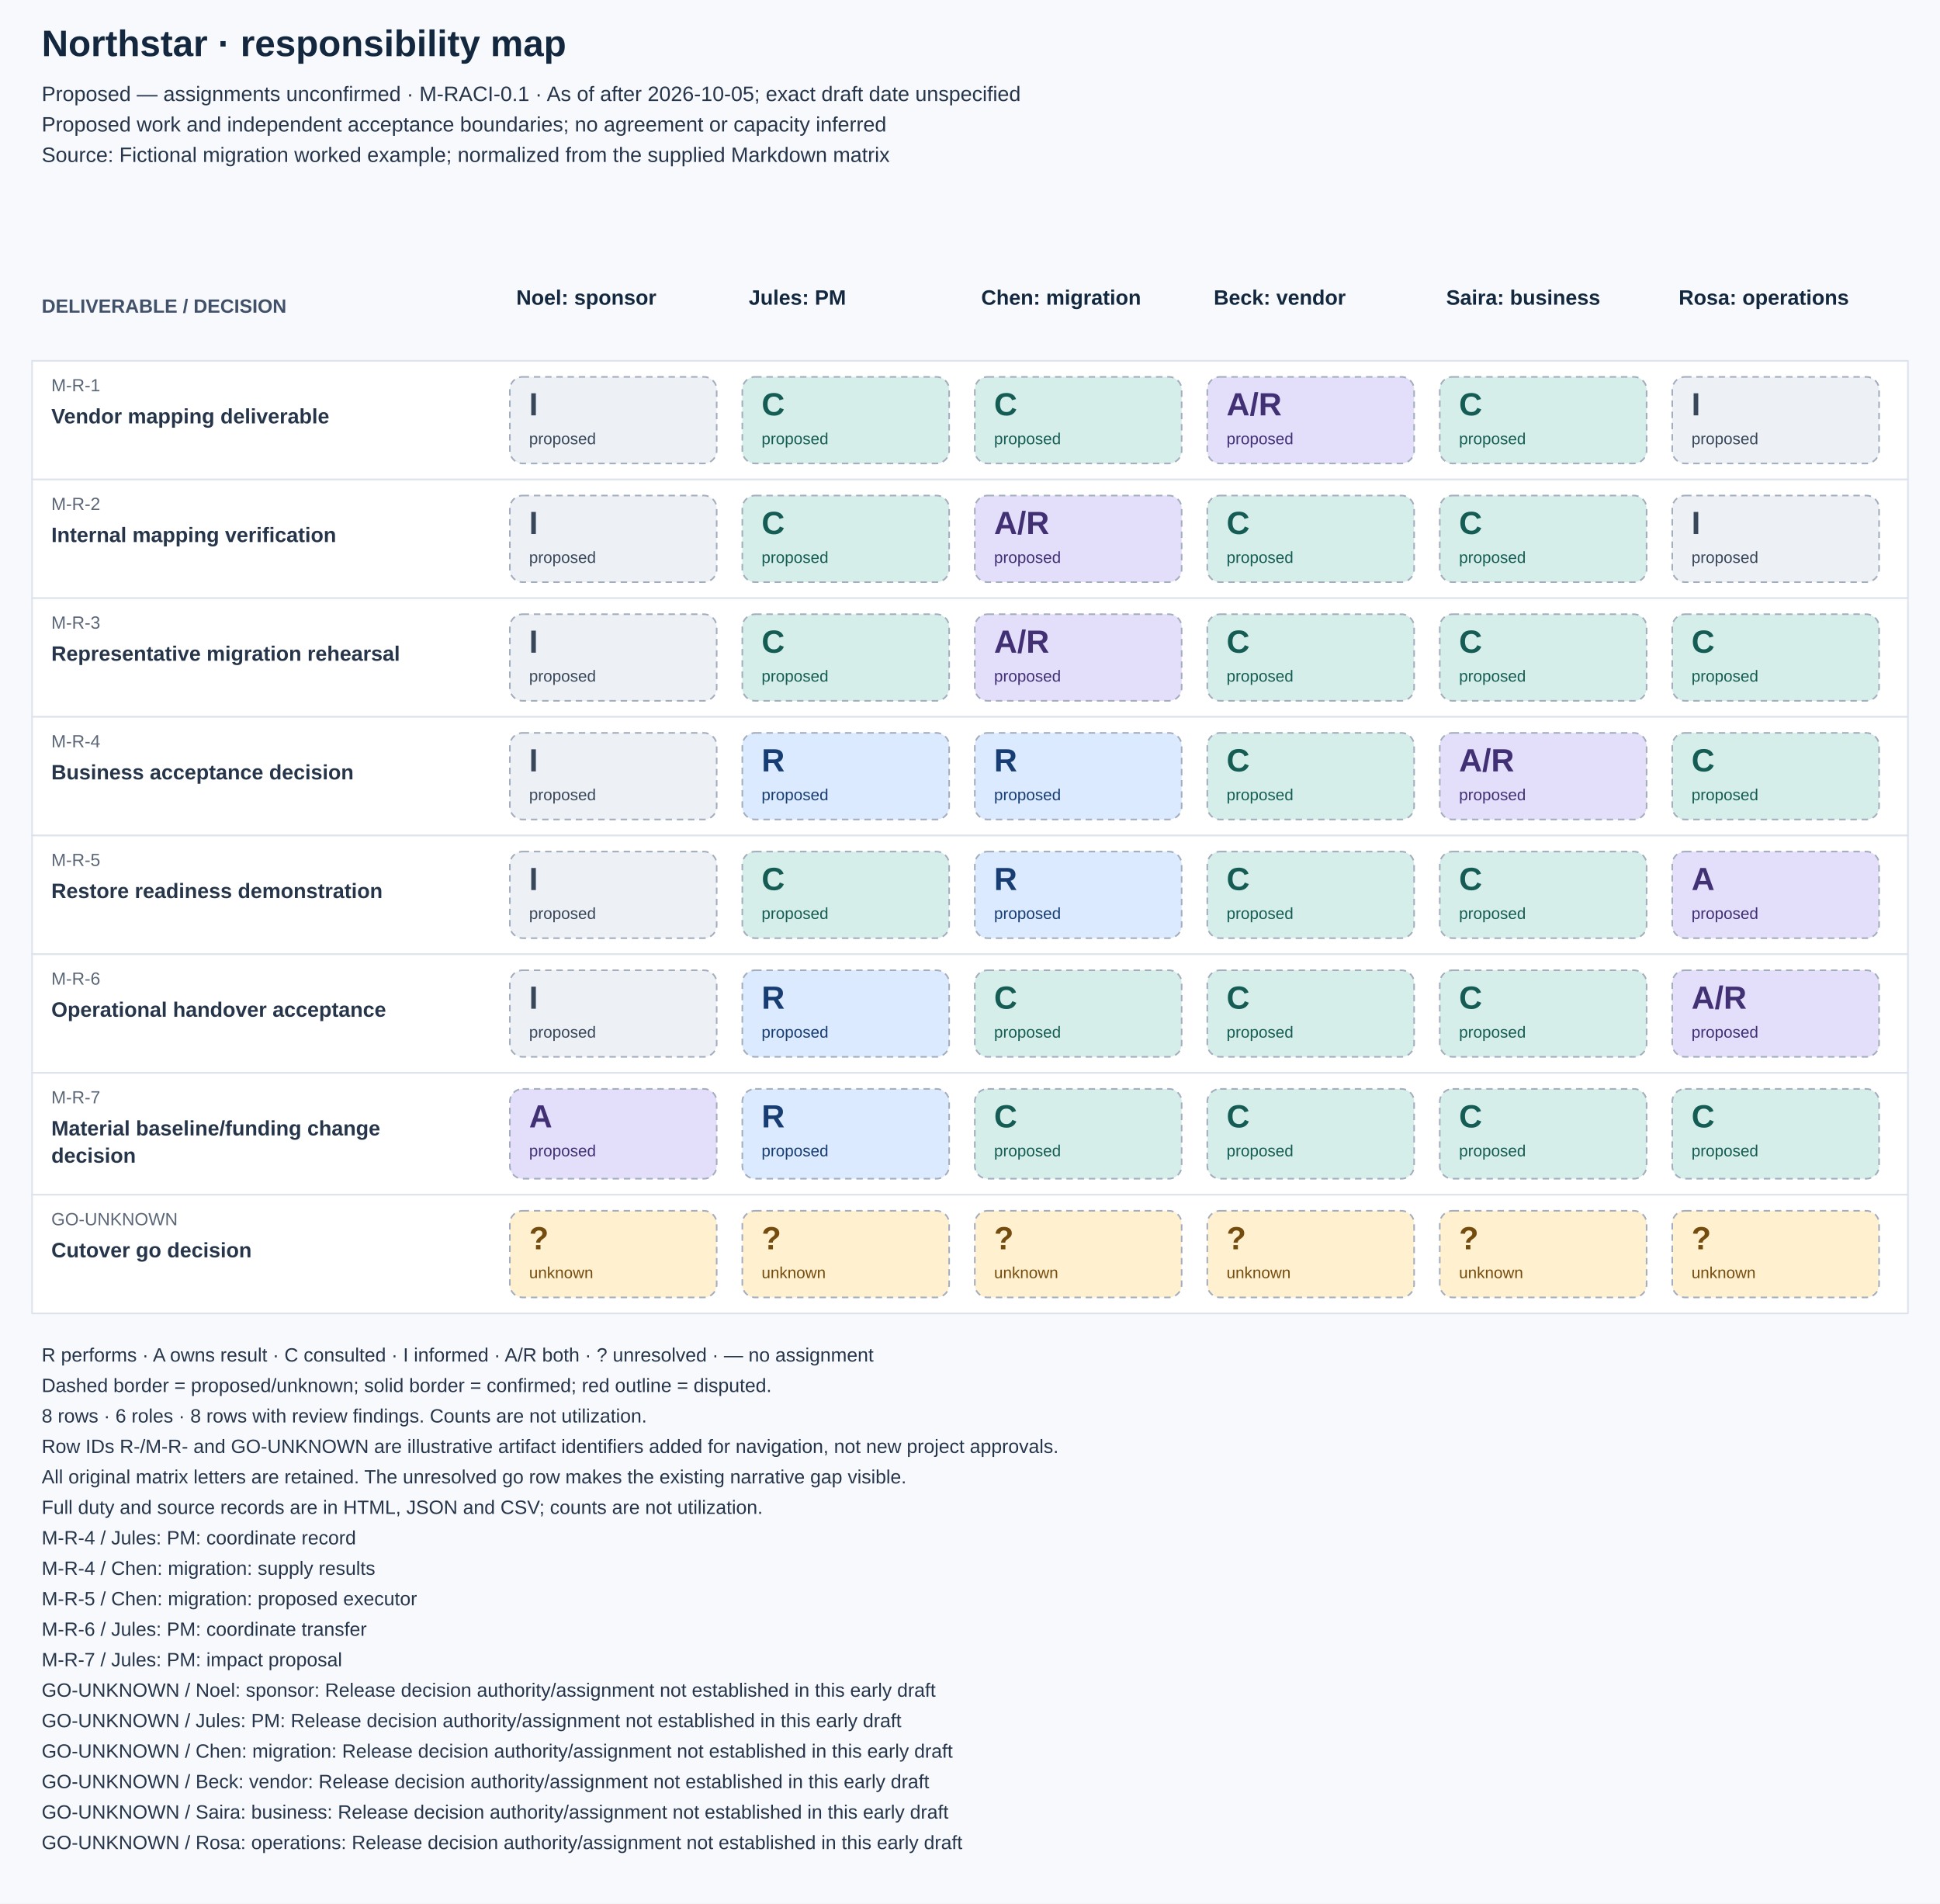
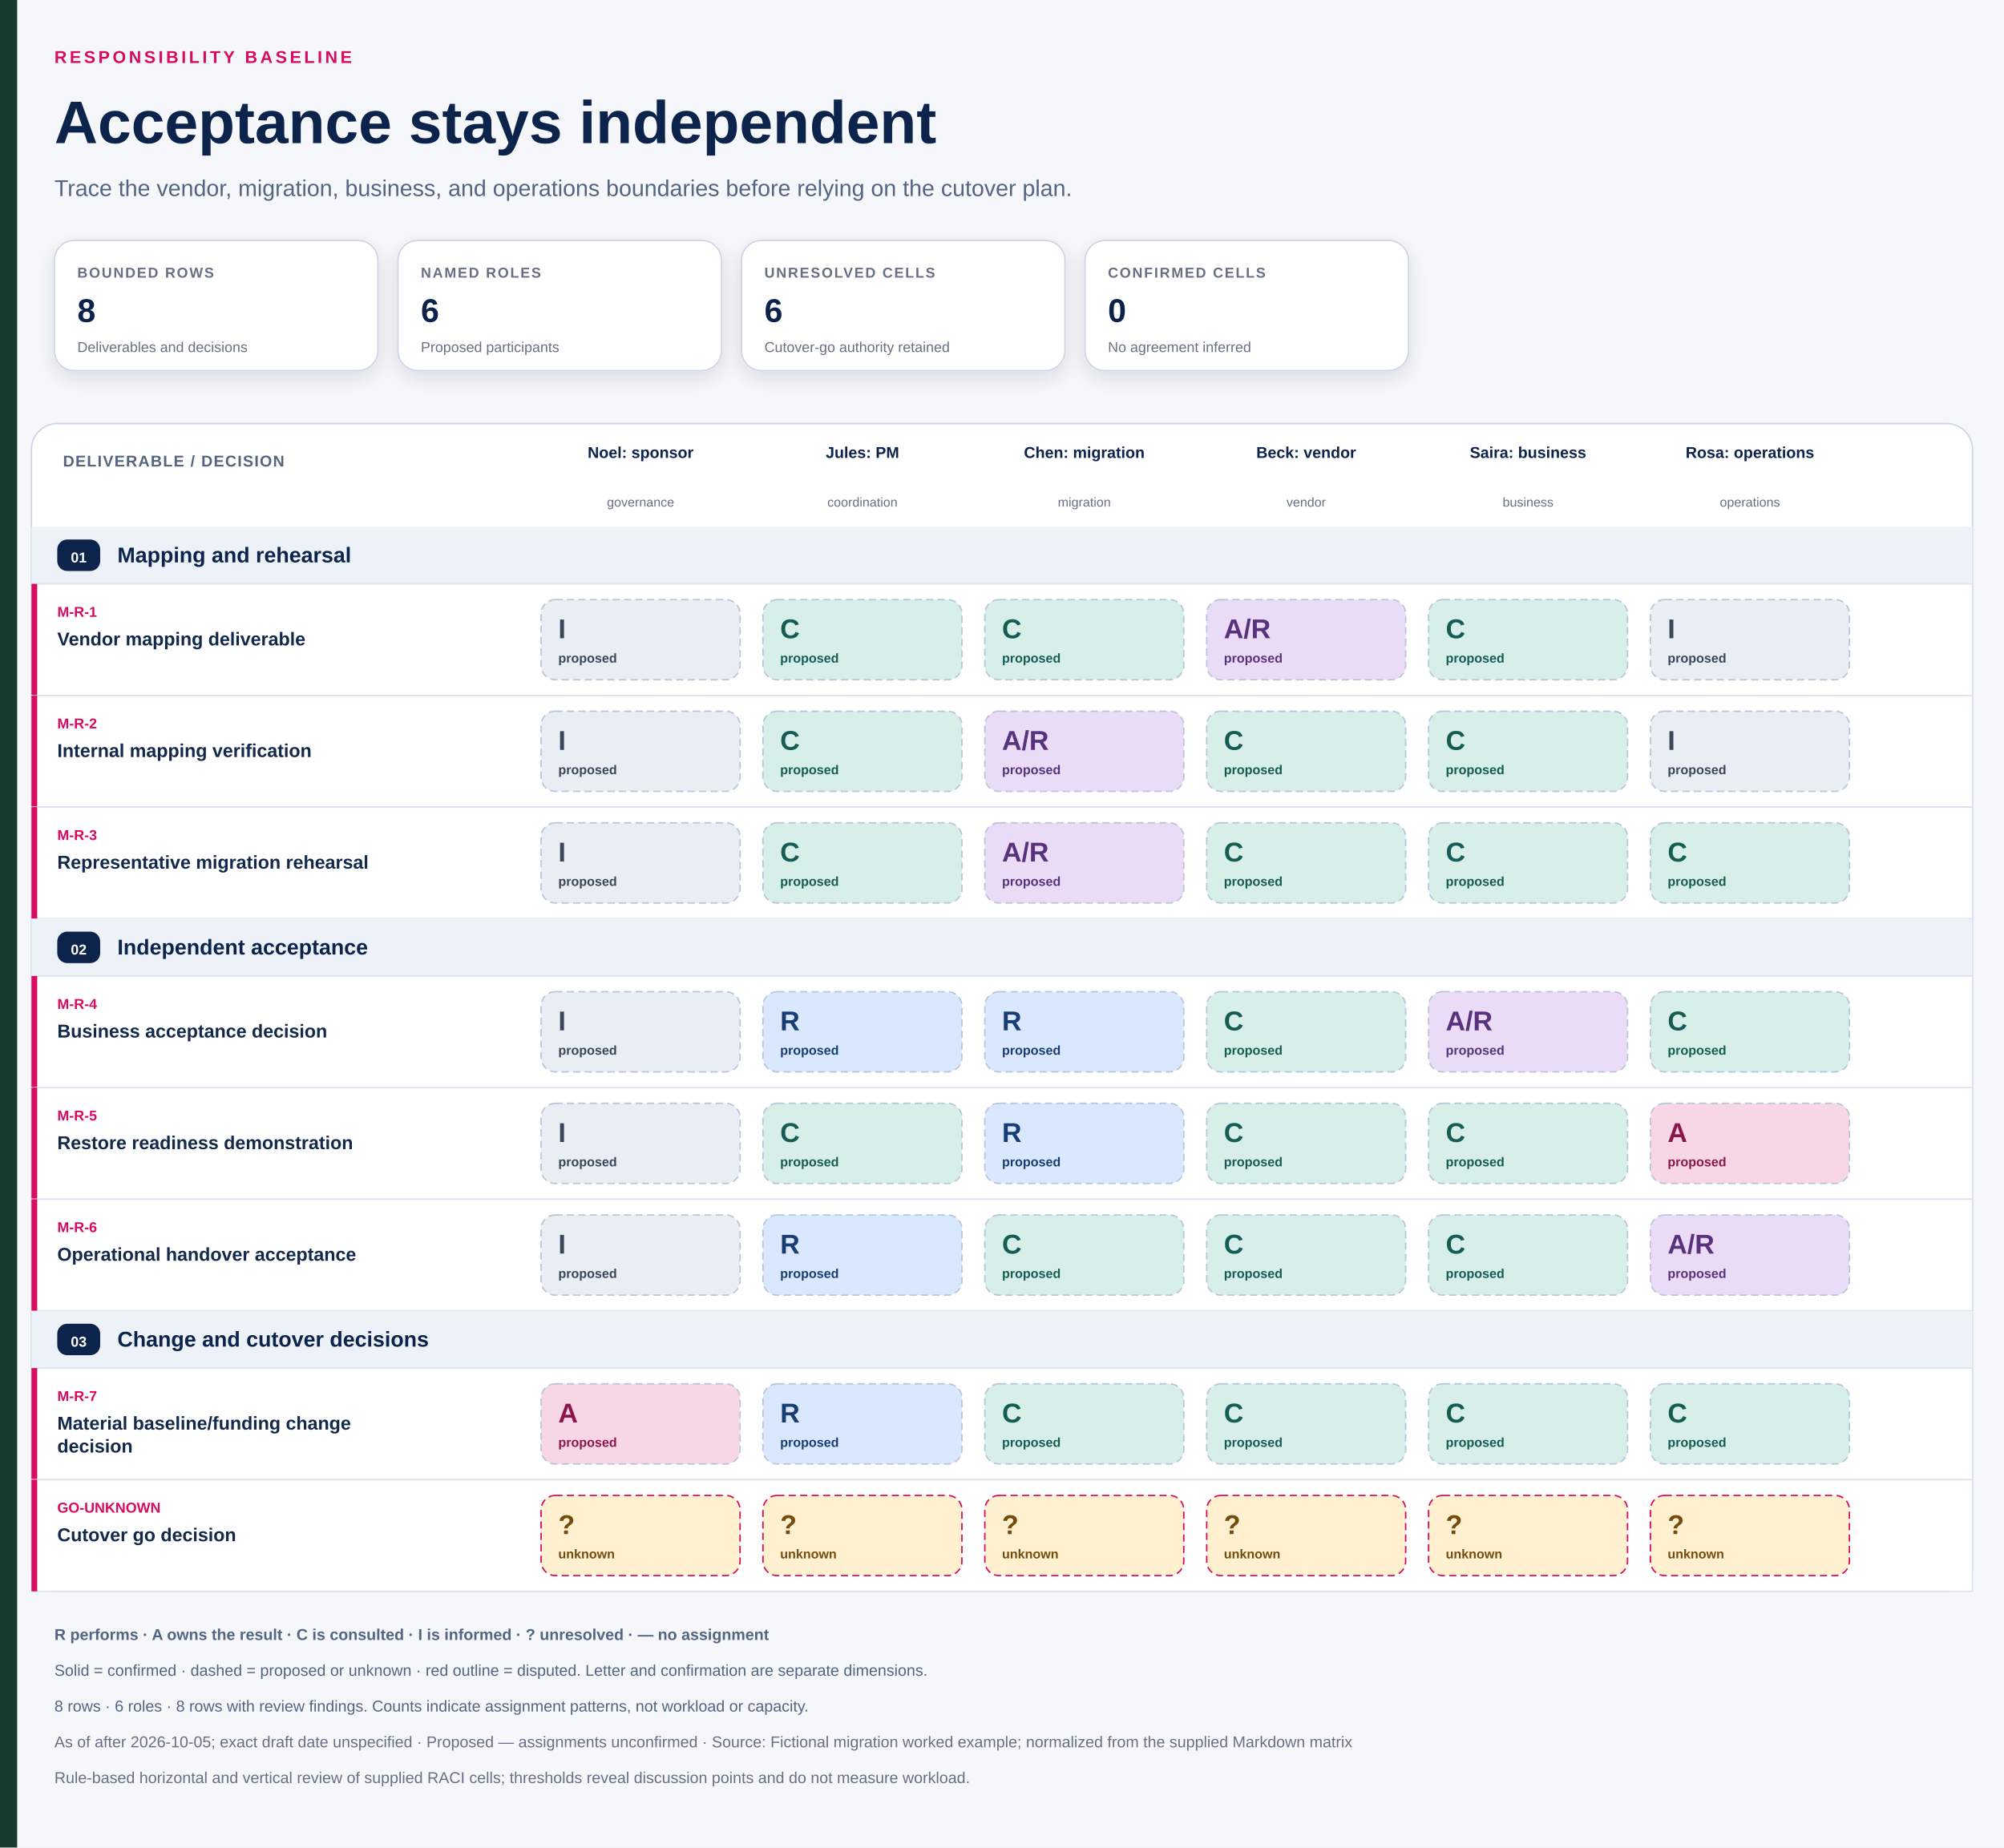
- <svg xmlns="http://www.w3.org/2000/svg" width="1210" height="1187" viewBox="0 0 1210 1187" role="img" aria-labelledby="title desc">
-   <rect width="1210" height="1187" fill="#f7f9fc" />
-   <g font-family="Arial, sans-serif">
-     <text x="26" y="35" font-size="23" fill="#13283f" font-weight="700">Northstar · responsibility map</text>
-     <text x="26" y="63" font-size="13" fill="#26354a" font-weight="400">Proposed — assignments unconfirmed · M-RACI-0.1 · As of after 2026-10-05; exact draft date unspecified</text>
-     <text x="26" y="82" font-size="13" fill="#26354a" font-weight="400">Proposed work and independent acceptance boundaries; no agreement or capacity inferred</text>
-     <text x="26" y="101" font-size="13" fill="#26354a" font-weight="400">Source: Fictional migration worked example; normalized from the supplied Markdown matrix</text>
-     <text x="26" y="195" font-size="12" fill="#42516a" font-weight="700">DELIVERABLE / DECISION</text>
-     <text x="322" y="190" font-size="13" fill="#13283f" font-weight="700">Noel: sponsor</text>
-     <text x="467" y="190" font-size="13" fill="#13283f" font-weight="700">Jules: PM</text>
-     <text x="612" y="190" font-size="13" fill="#13283f" font-weight="700">Chen: migration</text>
-     <text x="757" y="190" font-size="13" fill="#13283f" font-weight="700">Beck: vendor</text>
-     <text x="902" y="190" font-size="13" fill="#13283f" font-weight="700">Saira: business</text>
-     <text x="1047" y="190" font-size="13" fill="#13283f" font-weight="700">Rosa: operations</text>
-     <rect x="20" y="225" width="1170" height="74" fill="#fff" stroke="#dde3ec" />
-     <text x="32" y="244" font-size="11" fill="#5b6677" font-weight="400">M-R-1</text>
-     <text x="32" y="264" font-size="13" fill="#26354a" font-weight="600">Vendor mapping deliverable</text>
-     <rect x="318" y="235" width="129" height="54" rx="8" fill="#edf0f4" stroke="#a3adbd" stroke-dasharray="4 3" />
-     <text x="330" y="259" font-size="20" fill="#38475a" font-weight="700">I</text>
-     <text x="330" y="277" font-size="10" fill="#38475a" font-weight="400">proposed</text>
-     <rect x="463" y="235" width="129" height="54" rx="8" fill="#d6eee9" stroke="#a3adbd" stroke-dasharray="4 3" />
-     <text x="475" y="259" font-size="20" fill="#155d54" font-weight="700">C</text>
-     <text x="475" y="277" font-size="10" fill="#155d54" font-weight="400">proposed</text>
-     <rect x="608" y="235" width="129" height="54" rx="8" fill="#d6eee9" stroke="#a3adbd" stroke-dasharray="4 3" />
-     <text x="620" y="259" font-size="20" fill="#155d54" font-weight="700">C</text>
-     <text x="620" y="277" font-size="10" fill="#155d54" font-weight="400">proposed</text>
-     <rect x="753" y="235" width="129" height="54" rx="8" fill="#e3defa" stroke="#a3adbd" stroke-dasharray="4 3" />
-     <text x="765" y="259" font-size="20" fill="#423075" font-weight="700">A/R</text>
-     <text x="765" y="277" font-size="10" fill="#423075" font-weight="400">proposed</text>
-     <rect x="898" y="235" width="129" height="54" rx="8" fill="#d6eee9" stroke="#a3adbd" stroke-dasharray="4 3" />
-     <text x="910" y="259" font-size="20" fill="#155d54" font-weight="700">C</text>
-     <text x="910" y="277" font-size="10" fill="#155d54" font-weight="400">proposed</text>
-     <rect x="1043" y="235" width="129" height="54" rx="8" fill="#edf0f4" stroke="#a3adbd" stroke-dasharray="4 3" />
-     <text x="1055" y="259" font-size="20" fill="#38475a" font-weight="700">I</text>
-     <text x="1055" y="277" font-size="10" fill="#38475a" font-weight="400">proposed</text>
-     <rect x="20" y="299" width="1170" height="74" fill="#fff" stroke="#dde3ec" />
-     <text x="32" y="318" font-size="11" fill="#5b6677" font-weight="400">M-R-2</text>
-     <text x="32" y="338" font-size="13" fill="#26354a" font-weight="600">Internal mapping verification</text>
-     <rect x="318" y="309" width="129" height="54" rx="8" fill="#edf0f4" stroke="#a3adbd" stroke-dasharray="4 3" />
-     <text x="330" y="333" font-size="20" fill="#38475a" font-weight="700">I</text>
-     <text x="330" y="351" font-size="10" fill="#38475a" font-weight="400">proposed</text>
-     <rect x="463" y="309" width="129" height="54" rx="8" fill="#d6eee9" stroke="#a3adbd" stroke-dasharray="4 3" />
-     <text x="475" y="333" font-size="20" fill="#155d54" font-weight="700">C</text>
-     <text x="475" y="351" font-size="10" fill="#155d54" font-weight="400">proposed</text>
-     <rect x="608" y="309" width="129" height="54" rx="8" fill="#e3defa" stroke="#a3adbd" stroke-dasharray="4 3" />
-     <text x="620" y="333" font-size="20" fill="#423075" font-weight="700">A/R</text>
-     <text x="620" y="351" font-size="10" fill="#423075" font-weight="400">proposed</text>
-     <rect x="753" y="309" width="129" height="54" rx="8" fill="#d6eee9" stroke="#a3adbd" stroke-dasharray="4 3" />
-     <text x="765" y="333" font-size="20" fill="#155d54" font-weight="700">C</text>
-     <text x="765" y="351" font-size="10" fill="#155d54" font-weight="400">proposed</text>
-     <rect x="898" y="309" width="129" height="54" rx="8" fill="#d6eee9" stroke="#a3adbd" stroke-dasharray="4 3" />
-     <text x="910" y="333" font-size="20" fill="#155d54" font-weight="700">C</text>
-     <text x="910" y="351" font-size="10" fill="#155d54" font-weight="400">proposed</text>
-     <rect x="1043" y="309" width="129" height="54" rx="8" fill="#edf0f4" stroke="#a3adbd" stroke-dasharray="4 3" />
-     <text x="1055" y="333" font-size="20" fill="#38475a" font-weight="700">I</text>
-     <text x="1055" y="351" font-size="10" fill="#38475a" font-weight="400">proposed</text>
-     <rect x="20" y="373" width="1170" height="74" fill="#fff" stroke="#dde3ec" />
-     <text x="32" y="392" font-size="11" fill="#5b6677" font-weight="400">M-R-3</text>
-     <text x="32" y="412" font-size="13" fill="#26354a" font-weight="600">Representative migration rehearsal</text>
-     <rect x="318" y="383" width="129" height="54" rx="8" fill="#edf0f4" stroke="#a3adbd" stroke-dasharray="4 3" />
-     <text x="330" y="407" font-size="20" fill="#38475a" font-weight="700">I</text>
-     <text x="330" y="425" font-size="10" fill="#38475a" font-weight="400">proposed</text>
-     <rect x="463" y="383" width="129" height="54" rx="8" fill="#d6eee9" stroke="#a3adbd" stroke-dasharray="4 3" />
-     <text x="475" y="407" font-size="20" fill="#155d54" font-weight="700">C</text>
-     <text x="475" y="425" font-size="10" fill="#155d54" font-weight="400">proposed</text>
-     <rect x="608" y="383" width="129" height="54" rx="8" fill="#e3defa" stroke="#a3adbd" stroke-dasharray="4 3" />
-     <text x="620" y="407" font-size="20" fill="#423075" font-weight="700">A/R</text>
-     <text x="620" y="425" font-size="10" fill="#423075" font-weight="400">proposed</text>
-     <rect x="753" y="383" width="129" height="54" rx="8" fill="#d6eee9" stroke="#a3adbd" stroke-dasharray="4 3" />
-     <text x="765" y="407" font-size="20" fill="#155d54" font-weight="700">C</text>
-     <text x="765" y="425" font-size="10" fill="#155d54" font-weight="400">proposed</text>
-     <rect x="898" y="383" width="129" height="54" rx="8" fill="#d6eee9" stroke="#a3adbd" stroke-dasharray="4 3" />
-     <text x="910" y="407" font-size="20" fill="#155d54" font-weight="700">C</text>
-     <text x="910" y="425" font-size="10" fill="#155d54" font-weight="400">proposed</text>
-     <rect x="1043" y="383" width="129" height="54" rx="8" fill="#d6eee9" stroke="#a3adbd" stroke-dasharray="4 3" />
-     <text x="1055" y="407" font-size="20" fill="#155d54" font-weight="700">C</text>
-     <text x="1055" y="425" font-size="10" fill="#155d54" font-weight="400">proposed</text>
-     <rect x="20" y="447" width="1170" height="74" fill="#fff" stroke="#dde3ec" />
-     <text x="32" y="466" font-size="11" fill="#5b6677" font-weight="400">M-R-4</text>
-     <text x="32" y="486" font-size="13" fill="#26354a" font-weight="600">Business acceptance decision</text>
-     <rect x="318" y="457" width="129" height="54" rx="8" fill="#edf0f4" stroke="#a3adbd" stroke-dasharray="4 3" />
-     <text x="330" y="481" font-size="20" fill="#38475a" font-weight="700">I</text>
-     <text x="330" y="499" font-size="10" fill="#38475a" font-weight="400">proposed</text>
-     <rect x="463" y="457" width="129" height="54" rx="8" fill="#dbeafe" stroke="#a3adbd" stroke-dasharray="4 3" />
-     <text x="475" y="481" font-size="20" fill="#173d73" font-weight="700">R</text>
-     <text x="475" y="499" font-size="10" fill="#173d73" font-weight="400">proposed</text>
-     <rect x="608" y="457" width="129" height="54" rx="8" fill="#dbeafe" stroke="#a3adbd" stroke-dasharray="4 3" />
-     <text x="620" y="481" font-size="20" fill="#173d73" font-weight="700">R</text>
-     <text x="620" y="499" font-size="10" fill="#173d73" font-weight="400">proposed</text>
-     <rect x="753" y="457" width="129" height="54" rx="8" fill="#d6eee9" stroke="#a3adbd" stroke-dasharray="4 3" />
-     <text x="765" y="481" font-size="20" fill="#155d54" font-weight="700">C</text>
-     <text x="765" y="499" font-size="10" fill="#155d54" font-weight="400">proposed</text>
-     <rect x="898" y="457" width="129" height="54" rx="8" fill="#e3defa" stroke="#a3adbd" stroke-dasharray="4 3" />
-     <text x="910" y="481" font-size="20" fill="#423075" font-weight="700">A/R</text>
-     <text x="910" y="499" font-size="10" fill="#423075" font-weight="400">proposed</text>
-     <rect x="1043" y="457" width="129" height="54" rx="8" fill="#d6eee9" stroke="#a3adbd" stroke-dasharray="4 3" />
-     <text x="1055" y="481" font-size="20" fill="#155d54" font-weight="700">C</text>
-     <text x="1055" y="499" font-size="10" fill="#155d54" font-weight="400">proposed</text>
-     <rect x="20" y="521" width="1170" height="74" fill="#fff" stroke="#dde3ec" />
-     <text x="32" y="540" font-size="11" fill="#5b6677" font-weight="400">M-R-5</text>
-     <text x="32" y="560" font-size="13" fill="#26354a" font-weight="600">Restore readiness demonstration</text>
-     <rect x="318" y="531" width="129" height="54" rx="8" fill="#edf0f4" stroke="#a3adbd" stroke-dasharray="4 3" />
-     <text x="330" y="555" font-size="20" fill="#38475a" font-weight="700">I</text>
-     <text x="330" y="573" font-size="10" fill="#38475a" font-weight="400">proposed</text>
-     <rect x="463" y="531" width="129" height="54" rx="8" fill="#d6eee9" stroke="#a3adbd" stroke-dasharray="4 3" />
-     <text x="475" y="555" font-size="20" fill="#155d54" font-weight="700">C</text>
-     <text x="475" y="573" font-size="10" fill="#155d54" font-weight="400">proposed</text>
-     <rect x="608" y="531" width="129" height="54" rx="8" fill="#dbeafe" stroke="#a3adbd" stroke-dasharray="4 3" />
-     <text x="620" y="555" font-size="20" fill="#173d73" font-weight="700">R</text>
-     <text x="620" y="573" font-size="10" fill="#173d73" font-weight="400">proposed</text>
-     <rect x="753" y="531" width="129" height="54" rx="8" fill="#d6eee9" stroke="#a3adbd" stroke-dasharray="4 3" />
-     <text x="765" y="555" font-size="20" fill="#155d54" font-weight="700">C</text>
-     <text x="765" y="573" font-size="10" fill="#155d54" font-weight="400">proposed</text>
-     <rect x="898" y="531" width="129" height="54" rx="8" fill="#d6eee9" stroke="#a3adbd" stroke-dasharray="4 3" />
-     <text x="910" y="555" font-size="20" fill="#155d54" font-weight="700">C</text>
-     <text x="910" y="573" font-size="10" fill="#155d54" font-weight="400">proposed</text>
-     <rect x="1043" y="531" width="129" height="54" rx="8" fill="#e3defa" stroke="#a3adbd" stroke-dasharray="4 3" />
-     <text x="1055" y="555" font-size="20" fill="#423075" font-weight="700">A</text>
-     <text x="1055" y="573" font-size="10" fill="#423075" font-weight="400">proposed</text>
-     <rect x="20" y="595" width="1170" height="74" fill="#fff" stroke="#dde3ec" />
-     <text x="32" y="614" font-size="11" fill="#5b6677" font-weight="400">M-R-6</text>
-     <text x="32" y="634" font-size="13" fill="#26354a" font-weight="600">Operational handover acceptance</text>
-     <rect x="318" y="605" width="129" height="54" rx="8" fill="#edf0f4" stroke="#a3adbd" stroke-dasharray="4 3" />
-     <text x="330" y="629" font-size="20" fill="#38475a" font-weight="700">I</text>
-     <text x="330" y="647" font-size="10" fill="#38475a" font-weight="400">proposed</text>
-     <rect x="463" y="605" width="129" height="54" rx="8" fill="#dbeafe" stroke="#a3adbd" stroke-dasharray="4 3" />
-     <text x="475" y="629" font-size="20" fill="#173d73" font-weight="700">R</text>
-     <text x="475" y="647" font-size="10" fill="#173d73" font-weight="400">proposed</text>
-     <rect x="608" y="605" width="129" height="54" rx="8" fill="#d6eee9" stroke="#a3adbd" stroke-dasharray="4 3" />
-     <text x="620" y="629" font-size="20" fill="#155d54" font-weight="700">C</text>
-     <text x="620" y="647" font-size="10" fill="#155d54" font-weight="400">proposed</text>
-     <rect x="753" y="605" width="129" height="54" rx="8" fill="#d6eee9" stroke="#a3adbd" stroke-dasharray="4 3" />
-     <text x="765" y="629" font-size="20" fill="#155d54" font-weight="700">C</text>
-     <text x="765" y="647" font-size="10" fill="#155d54" font-weight="400">proposed</text>
-     <rect x="898" y="605" width="129" height="54" rx="8" fill="#d6eee9" stroke="#a3adbd" stroke-dasharray="4 3" />
-     <text x="910" y="629" font-size="20" fill="#155d54" font-weight="700">C</text>
-     <text x="910" y="647" font-size="10" fill="#155d54" font-weight="400">proposed</text>
-     <rect x="1043" y="605" width="129" height="54" rx="8" fill="#e3defa" stroke="#a3adbd" stroke-dasharray="4 3" />
-     <text x="1055" y="629" font-size="20" fill="#423075" font-weight="700">A/R</text>
-     <text x="1055" y="647" font-size="10" fill="#423075" font-weight="400">proposed</text>
-     <rect x="20" y="669" width="1170" height="76" fill="#fff" stroke="#dde3ec" />
-     <text x="32" y="688" font-size="11" fill="#5b6677" font-weight="400">M-R-7</text>
-     <text x="32" y="708" font-size="13" fill="#26354a" font-weight="600">Material baseline/funding change</text>
-     <text x="32" y="725" font-size="13" fill="#26354a" font-weight="600">decision</text>
-     <rect x="318" y="679" width="129" height="56" rx="8" fill="#e3defa" stroke="#a3adbd" stroke-dasharray="4 3" />
-     <text x="330" y="703" font-size="20" fill="#423075" font-weight="700">A</text>
-     <text x="330" y="721" font-size="10" fill="#423075" font-weight="400">proposed</text>
-     <rect x="463" y="679" width="129" height="56" rx="8" fill="#dbeafe" stroke="#a3adbd" stroke-dasharray="4 3" />
-     <text x="475" y="703" font-size="20" fill="#173d73" font-weight="700">R</text>
-     <text x="475" y="721" font-size="10" fill="#173d73" font-weight="400">proposed</text>
-     <rect x="608" y="679" width="129" height="56" rx="8" fill="#d6eee9" stroke="#a3adbd" stroke-dasharray="4 3" />
-     <text x="620" y="703" font-size="20" fill="#155d54" font-weight="700">C</text>
-     <text x="620" y="721" font-size="10" fill="#155d54" font-weight="400">proposed</text>
-     <rect x="753" y="679" width="129" height="56" rx="8" fill="#d6eee9" stroke="#a3adbd" stroke-dasharray="4 3" />
-     <text x="765" y="703" font-size="20" fill="#155d54" font-weight="700">C</text>
-     <text x="765" y="721" font-size="10" fill="#155d54" font-weight="400">proposed</text>
-     <rect x="898" y="679" width="129" height="56" rx="8" fill="#d6eee9" stroke="#a3adbd" stroke-dasharray="4 3" />
-     <text x="910" y="703" font-size="20" fill="#155d54" font-weight="700">C</text>
-     <text x="910" y="721" font-size="10" fill="#155d54" font-weight="400">proposed</text>
-     <rect x="1043" y="679" width="129" height="56" rx="8" fill="#d6eee9" stroke="#a3adbd" stroke-dasharray="4 3" />
-     <text x="1055" y="703" font-size="20" fill="#155d54" font-weight="700">C</text>
-     <text x="1055" y="721" font-size="10" fill="#155d54" font-weight="400">proposed</text>
-     <rect x="20" y="745" width="1170" height="74" fill="#fff" stroke="#dde3ec" />
-     <text x="32" y="764" font-size="11" fill="#5b6677" font-weight="400">GO-UNKNOWN</text>
-     <text x="32" y="784" font-size="13" fill="#26354a" font-weight="600">Cutover go decision</text>
-     <rect x="318" y="755" width="129" height="54" rx="8" fill="#fff0d0" stroke="#a3adbd" stroke-dasharray="4 3" />
-     <text x="330" y="779" font-size="20" fill="#744c0e" font-weight="700">?</text>
-     <text x="330" y="797" font-size="10" fill="#744c0e" font-weight="400">unknown</text>
-     <rect x="463" y="755" width="129" height="54" rx="8" fill="#fff0d0" stroke="#a3adbd" stroke-dasharray="4 3" />
-     <text x="475" y="779" font-size="20" fill="#744c0e" font-weight="700">?</text>
-     <text x="475" y="797" font-size="10" fill="#744c0e" font-weight="400">unknown</text>
-     <rect x="608" y="755" width="129" height="54" rx="8" fill="#fff0d0" stroke="#a3adbd" stroke-dasharray="4 3" />
-     <text x="620" y="779" font-size="20" fill="#744c0e" font-weight="700">?</text>
-     <text x="620" y="797" font-size="10" fill="#744c0e" font-weight="400">unknown</text>
-     <rect x="753" y="755" width="129" height="54" rx="8" fill="#fff0d0" stroke="#a3adbd" stroke-dasharray="4 3" />
-     <text x="765" y="779" font-size="20" fill="#744c0e" font-weight="700">?</text>
-     <text x="765" y="797" font-size="10" fill="#744c0e" font-weight="400">unknown</text>
-     <rect x="898" y="755" width="129" height="54" rx="8" fill="#fff0d0" stroke="#a3adbd" stroke-dasharray="4 3" />
-     <text x="910" y="779" font-size="20" fill="#744c0e" font-weight="700">?</text>
-     <text x="910" y="797" font-size="10" fill="#744c0e" font-weight="400">unknown</text>
-     <rect x="1043" y="755" width="129" height="54" rx="8" fill="#fff0d0" stroke="#a3adbd" stroke-dasharray="4 3" />
-     <text x="1055" y="779" font-size="20" fill="#744c0e" font-weight="700">?</text>
-     <text x="1055" y="797" font-size="10" fill="#744c0e" font-weight="400">unknown</text>
-     <text x="26" y="849" font-size="12" fill="#26354a" font-weight="400">R performs · A owns result · C consulted · I informed · A/R both · ? unresolved · — no assignment</text>
-     <text x="26" y="868" font-size="12" fill="#26354a" font-weight="400">Dashed border = proposed/unknown; solid border = confirmed; red outline = disputed.</text>
-     <text x="26" y="887" font-size="12" fill="#26354a" font-weight="400">8 rows · 6 roles · 8 rows with review findings. Counts are not utilization.</text>
-     <text x="26" y="906" font-size="12" fill="#26354a" font-weight="400">Row IDs R-/M-R- and GO-UNKNOWN are illustrative artifact identifiers added for navigation, not new project approvals.</text>
-     <text x="26" y="925" font-size="12" fill="#26354a" font-weight="400">All original matrix letters are retained. The unresolved go row makes the existing narrative gap visible.</text>
-     <text x="26" y="944" font-size="12" fill="#26354a" font-weight="400">Full duty and source records are in HTML, JSON and CSV; counts are not utilization.</text>
-     <text x="26" y="963" font-size="12" fill="#26354a" font-weight="400">M-R-4 / Jules: PM: coordinate record</text>
-     <text x="26" y="982" font-size="12" fill="#26354a" font-weight="400">M-R-4 / Chen: migration: supply results</text>
-     <text x="26" y="1001" font-size="12" fill="#26354a" font-weight="400">M-R-5 / Chen: migration: proposed executor</text>
-     <text x="26" y="1020" font-size="12" fill="#26354a" font-weight="400">M-R-6 / Jules: PM: coordinate transfer</text>
-     <text x="26" y="1039" font-size="12" fill="#26354a" font-weight="400">M-R-7 / Jules: PM: impact proposal</text>
-     <text x="26" y="1058" font-size="12" fill="#26354a" font-weight="400">GO-UNKNOWN / Noel: sponsor: Release decision authority/assignment not established in this early draft</text>
-     <text x="26" y="1077" font-size="12" fill="#26354a" font-weight="400">GO-UNKNOWN / Jules: PM: Release decision authority/assignment not established in this early draft</text>
-     <text x="26" y="1096" font-size="12" fill="#26354a" font-weight="400">GO-UNKNOWN / Chen: migration: Release decision authority/assignment not established in this early draft</text>
-     <text x="26" y="1115" font-size="12" fill="#26354a" font-weight="400">GO-UNKNOWN / Beck: vendor: Release decision authority/assignment not established in this early draft</text>
-     <text x="26" y="1134" font-size="12" fill="#26354a" font-weight="400">GO-UNKNOWN / Saira: business: Release decision authority/assignment not established in this early draft</text>
-     <text x="26" y="1153" font-size="12" fill="#26354a" font-weight="400">GO-UNKNOWN / Rosa: operations: Release decision authority/assignment not established in this early draft</text>
-   </g>
+ <svg xmlns="http://www.w3.org/2000/svg" width="1400" height="1291" viewBox="0 0 1400 1291" role="img" aria-labelledby="title desc">
+   <defs>
+     <filter id="shadow" x="-20%" y="-20%" width="140%" height="150%">
+       <feDropShadow dx="0" dy="5" stdDeviation="7" flood-color="#0b1f40" flood-opacity=".11" />
+     </filter>
+   </defs>
+   <rect width="100%" height="100%" fill="#f5f7fb" />
+   <rect x="0" y="0" width="12" height="100%" fill="#173b2d" />
+   <text x="38" y="44" font-family="Arial, sans-serif" font-size="12" fill="#d80b61" font-weight="800" letter-spacing="2">RESPONSIBILITY BASELINE</text>
+   <text x="38" y="100" font-family="Arial, sans-serif" font-size="42" fill="#0c234b" font-weight="800">Acceptance stays independent</text>
+   <text x="38" y="137" font-family="Arial, sans-serif" font-size="16" fill="#536581" font-weight="400">Trace the vendor, migration, business, and operations boundaries before relying on the cutover plan.</text>
+   <g filter="url(#shadow)">
+     <rect x="38" y="168" width="226" height="91" rx="14" fill="#fff" stroke="#ccd6e5" />
+     <text x="54" y="194" font-family="Arial, sans-serif" font-size="10" fill="#667085" font-weight="800" letter-spacing="1">BOUNDED ROWS</text>
+     <text x="54" y="225" font-family="Arial, sans-serif" font-size="23" fill="#0c234b" font-weight="800">8</text>
+     <text x="54" y="246" font-family="Arial, sans-serif" font-size="10" fill="#667085" font-weight="400">Deliverables and decisions</text>
+   </g>
+   <g filter="url(#shadow)">
+     <rect x="278" y="168" width="226" height="91" rx="14" fill="#fff" stroke="#ccd6e5" />
+     <text x="294" y="194" font-family="Arial, sans-serif" font-size="10" fill="#667085" font-weight="800" letter-spacing="1">NAMED ROLES</text>
+     <text x="294" y="225" font-family="Arial, sans-serif" font-size="23" fill="#0c234b" font-weight="800">6</text>
+     <text x="294" y="246" font-family="Arial, sans-serif" font-size="10" fill="#667085" font-weight="400">Proposed participants</text>
+   </g>
+   <g filter="url(#shadow)">
+     <rect x="518" y="168" width="226" height="91" rx="14" fill="#fff" stroke="#ccd6e5" />
+     <text x="534" y="194" font-family="Arial, sans-serif" font-size="10" fill="#667085" font-weight="800" letter-spacing="1">UNRESOLVED CELLS</text>
+     <text x="534" y="225" font-family="Arial, sans-serif" font-size="23" fill="#0c234b" font-weight="800">6</text>
+     <text x="534" y="246" font-family="Arial, sans-serif" font-size="10" fill="#667085" font-weight="400">Cutover-go authority retained</text>
+   </g>
+   <g filter="url(#shadow)">
+     <rect x="758" y="168" width="226" height="91" rx="14" fill="#fff" stroke="#ccd6e5" />
+     <text x="774" y="194" font-family="Arial, sans-serif" font-size="10" fill="#667085" font-weight="800" letter-spacing="1">CONFIRMED CELLS</text>
+     <text x="774" y="225" font-family="Arial, sans-serif" font-size="23" fill="#0c234b" font-weight="800">0</text>
+     <text x="774" y="246" font-family="Arial, sans-serif" font-size="10" fill="#667085" font-weight="400">No agreement inferred</text>
+   </g>
+   <g transform="translate(22 296)">
+     <rect width="1356" height="816" rx="18" fill="#fff" stroke="#ccd6e5" />
+     <text x="22" y="30" font-family="Arial, sans-serif" font-size="11" fill="#536581" font-weight="800" letter-spacing=".7">DELIVERABLE / DECISION</text>
+     <text x="425.5" y="24" font-family="Arial, sans-serif" font-size="11" fill="#0c234b" font-weight="700" text-anchor="middle">Noel: sponsor</text>
+     <text x="425.5" y="58" font-family="Arial, sans-serif" font-size="9" fill="#667085" font-weight="400" text-anchor="middle">governance</text>
+     <text x="580.5" y="24" font-family="Arial, sans-serif" font-size="11" fill="#0c234b" font-weight="700" text-anchor="middle">Jules: PM</text>
+     <text x="580.5" y="58" font-family="Arial, sans-serif" font-size="9" fill="#667085" font-weight="400" text-anchor="middle">coordination</text>
+     <text x="735.5" y="24" font-family="Arial, sans-serif" font-size="11" fill="#0c234b" font-weight="700" text-anchor="middle">Chen: migration</text>
+     <text x="735.5" y="58" font-family="Arial, sans-serif" font-size="9" fill="#667085" font-weight="400" text-anchor="middle">migration</text>
+     <text x="890.5" y="24" font-family="Arial, sans-serif" font-size="11" fill="#0c234b" font-weight="700" text-anchor="middle">Beck: vendor</text>
+     <text x="890.5" y="58" font-family="Arial, sans-serif" font-size="9" fill="#667085" font-weight="400" text-anchor="middle">vendor</text>
+     <text x="1045.5" y="24" font-family="Arial, sans-serif" font-size="11" fill="#0c234b" font-weight="700" text-anchor="middle">Saira: business</text>
+     <text x="1045.5" y="58" font-family="Arial, sans-serif" font-size="9" fill="#667085" font-weight="400" text-anchor="middle">business</text>
+     <text x="1200.5" y="24" font-family="Arial, sans-serif" font-size="11" fill="#0c234b" font-weight="700" text-anchor="middle">Rosa: operations</text>
+     <text x="1200.5" y="58" font-family="Arial, sans-serif" font-size="9" fill="#667085" font-weight="400" text-anchor="middle">operations</text>
+     <rect x="0" y="72" width="1356" height="40" fill="#edf2f8" />
+     <rect x="18" y="81" width="30" height="22" rx="7" fill="#0c234b" />
+     <text x="33" y="97" font-family="Arial, sans-serif" font-size="10" fill="#fff" font-weight="800" text-anchor="middle">01</text>
+     <text x="60" y="97" font-family="Arial, sans-serif" font-size="15" fill="#0c234b" font-weight="800">Mapping and rehearsal</text>
+     <g data-row="M-R-1">
+       <rect x="0" y="112" width="1356" height="78" fill="#fff" stroke="#dbe3ee" />
+       <rect x="0" y="112" width="4" height="78" fill="#d80b61" />
+       <text x="18" y="135" font-family="Arial, sans-serif" font-size="10" fill="#d80b61" font-weight="800">M-R-1</text>
+       <text x="18" y="155" font-family="Arial, sans-serif" font-size="13" fill="#13294b" font-weight="700">Vendor mapping deliverable</text>
+       <rect x="356" y="123" width="139" height="56" rx="10" fill="#e9eef5" stroke="#b8c6d9" stroke-dasharray="5 3" />
+       <text x="368" y="150" font-family="Arial, sans-serif" font-size="19" fill="#38475a" font-weight="800">I</text>
+       <text x="368" y="167" font-family="Arial, sans-serif" font-size="9" fill="#38475a" font-weight="600">proposed</text>
+       <rect x="511" y="123" width="139" height="56" rx="10" fill="#d7eee9" stroke="#b8c6d9" stroke-dasharray="5 3" />
+       <text x="523" y="150" font-family="Arial, sans-serif" font-size="19" fill="#155d54" font-weight="800">C</text>
+       <text x="523" y="167" font-family="Arial, sans-serif" font-size="9" fill="#155d54" font-weight="600">proposed</text>
+       <rect x="666" y="123" width="139" height="56" rx="10" fill="#d7eee9" stroke="#b8c6d9" stroke-dasharray="5 3" />
+       <text x="678" y="150" font-family="Arial, sans-serif" font-size="19" fill="#155d54" font-weight="800">C</text>
+       <text x="678" y="167" font-family="Arial, sans-serif" font-size="9" fill="#155d54" font-weight="600">proposed</text>
+       <rect x="821" y="123" width="139" height="56" rx="10" fill="#eadcf7" stroke="#b8c6d9" stroke-dasharray="5 3" />
+       <text x="833" y="150" font-family="Arial, sans-serif" font-size="19" fill="#59327d" font-weight="800">A/R</text>
+       <text x="833" y="167" font-family="Arial, sans-serif" font-size="9" fill="#59327d" font-weight="600">proposed</text>
+       <rect x="976" y="123" width="139" height="56" rx="10" fill="#d7eee9" stroke="#b8c6d9" stroke-dasharray="5 3" />
+       <text x="988" y="150" font-family="Arial, sans-serif" font-size="19" fill="#155d54" font-weight="800">C</text>
+       <text x="988" y="167" font-family="Arial, sans-serif" font-size="9" fill="#155d54" font-weight="600">proposed</text>
+       <rect x="1131" y="123" width="139" height="56" rx="10" fill="#e9eef5" stroke="#b8c6d9" stroke-dasharray="5 3" />
+       <text x="1143" y="150" font-family="Arial, sans-serif" font-size="19" fill="#38475a" font-weight="800">I</text>
+       <text x="1143" y="167" font-family="Arial, sans-serif" font-size="9" fill="#38475a" font-weight="600">proposed</text>
+     </g>
+     <g data-row="M-R-2">
+       <rect x="0" y="190" width="1356" height="78" fill="#fff" stroke="#dbe3ee" />
+       <rect x="0" y="190" width="4" height="78" fill="#d80b61" />
+       <text x="18" y="213" font-family="Arial, sans-serif" font-size="10" fill="#d80b61" font-weight="800">M-R-2</text>
+       <text x="18" y="233" font-family="Arial, sans-serif" font-size="13" fill="#13294b" font-weight="700">Internal mapping verification</text>
+       <rect x="356" y="201" width="139" height="56" rx="10" fill="#e9eef5" stroke="#b8c6d9" stroke-dasharray="5 3" />
+       <text x="368" y="228" font-family="Arial, sans-serif" font-size="19" fill="#38475a" font-weight="800">I</text>
+       <text x="368" y="245" font-family="Arial, sans-serif" font-size="9" fill="#38475a" font-weight="600">proposed</text>
+       <rect x="511" y="201" width="139" height="56" rx="10" fill="#d7eee9" stroke="#b8c6d9" stroke-dasharray="5 3" />
+       <text x="523" y="228" font-family="Arial, sans-serif" font-size="19" fill="#155d54" font-weight="800">C</text>
+       <text x="523" y="245" font-family="Arial, sans-serif" font-size="9" fill="#155d54" font-weight="600">proposed</text>
+       <rect x="666" y="201" width="139" height="56" rx="10" fill="#eadcf7" stroke="#b8c6d9" stroke-dasharray="5 3" />
+       <text x="678" y="228" font-family="Arial, sans-serif" font-size="19" fill="#59327d" font-weight="800">A/R</text>
+       <text x="678" y="245" font-family="Arial, sans-serif" font-size="9" fill="#59327d" font-weight="600">proposed</text>
+       <rect x="821" y="201" width="139" height="56" rx="10" fill="#d7eee9" stroke="#b8c6d9" stroke-dasharray="5 3" />
+       <text x="833" y="228" font-family="Arial, sans-serif" font-size="19" fill="#155d54" font-weight="800">C</text>
+       <text x="833" y="245" font-family="Arial, sans-serif" font-size="9" fill="#155d54" font-weight="600">proposed</text>
+       <rect x="976" y="201" width="139" height="56" rx="10" fill="#d7eee9" stroke="#b8c6d9" stroke-dasharray="5 3" />
+       <text x="988" y="228" font-family="Arial, sans-serif" font-size="19" fill="#155d54" font-weight="800">C</text>
+       <text x="988" y="245" font-family="Arial, sans-serif" font-size="9" fill="#155d54" font-weight="600">proposed</text>
+       <rect x="1131" y="201" width="139" height="56" rx="10" fill="#e9eef5" stroke="#b8c6d9" stroke-dasharray="5 3" />
+       <text x="1143" y="228" font-family="Arial, sans-serif" font-size="19" fill="#38475a" font-weight="800">I</text>
+       <text x="1143" y="245" font-family="Arial, sans-serif" font-size="9" fill="#38475a" font-weight="600">proposed</text>
+     </g>
+     <g data-row="M-R-3">
+       <rect x="0" y="268" width="1356" height="78" fill="#fff" stroke="#dbe3ee" />
+       <rect x="0" y="268" width="4" height="78" fill="#d80b61" />
+       <text x="18" y="291" font-family="Arial, sans-serif" font-size="10" fill="#d80b61" font-weight="800">M-R-3</text>
+       <text x="18" y="311" font-family="Arial, sans-serif" font-size="13" fill="#13294b" font-weight="700">Representative migration rehearsal</text>
+       <rect x="356" y="279" width="139" height="56" rx="10" fill="#e9eef5" stroke="#b8c6d9" stroke-dasharray="5 3" />
+       <text x="368" y="306" font-family="Arial, sans-serif" font-size="19" fill="#38475a" font-weight="800">I</text>
+       <text x="368" y="323" font-family="Arial, sans-serif" font-size="9" fill="#38475a" font-weight="600">proposed</text>
+       <rect x="511" y="279" width="139" height="56" rx="10" fill="#d7eee9" stroke="#b8c6d9" stroke-dasharray="5 3" />
+       <text x="523" y="306" font-family="Arial, sans-serif" font-size="19" fill="#155d54" font-weight="800">C</text>
+       <text x="523" y="323" font-family="Arial, sans-serif" font-size="9" fill="#155d54" font-weight="600">proposed</text>
+       <rect x="666" y="279" width="139" height="56" rx="10" fill="#eadcf7" stroke="#b8c6d9" stroke-dasharray="5 3" />
+       <text x="678" y="306" font-family="Arial, sans-serif" font-size="19" fill="#59327d" font-weight="800">A/R</text>
+       <text x="678" y="323" font-family="Arial, sans-serif" font-size="9" fill="#59327d" font-weight="600">proposed</text>
+       <rect x="821" y="279" width="139" height="56" rx="10" fill="#d7eee9" stroke="#b8c6d9" stroke-dasharray="5 3" />
+       <text x="833" y="306" font-family="Arial, sans-serif" font-size="19" fill="#155d54" font-weight="800">C</text>
+       <text x="833" y="323" font-family="Arial, sans-serif" font-size="9" fill="#155d54" font-weight="600">proposed</text>
+       <rect x="976" y="279" width="139" height="56" rx="10" fill="#d7eee9" stroke="#b8c6d9" stroke-dasharray="5 3" />
+       <text x="988" y="306" font-family="Arial, sans-serif" font-size="19" fill="#155d54" font-weight="800">C</text>
+       <text x="988" y="323" font-family="Arial, sans-serif" font-size="9" fill="#155d54" font-weight="600">proposed</text>
+       <rect x="1131" y="279" width="139" height="56" rx="10" fill="#d7eee9" stroke="#b8c6d9" stroke-dasharray="5 3" />
+       <text x="1143" y="306" font-family="Arial, sans-serif" font-size="19" fill="#155d54" font-weight="800">C</text>
+       <text x="1143" y="323" font-family="Arial, sans-serif" font-size="9" fill="#155d54" font-weight="600">proposed</text>
+     </g>
+     <rect x="0" y="346" width="1356" height="40" fill="#edf2f8" />
+     <rect x="18" y="355" width="30" height="22" rx="7" fill="#0c234b" />
+     <text x="33" y="371" font-family="Arial, sans-serif" font-size="10" fill="#fff" font-weight="800" text-anchor="middle">02</text>
+     <text x="60" y="371" font-family="Arial, sans-serif" font-size="15" fill="#0c234b" font-weight="800">Independent acceptance</text>
+     <g data-row="M-R-4">
+       <rect x="0" y="386" width="1356" height="78" fill="#fff" stroke="#dbe3ee" />
+       <rect x="0" y="386" width="4" height="78" fill="#d80b61" />
+       <text x="18" y="409" font-family="Arial, sans-serif" font-size="10" fill="#d80b61" font-weight="800">M-R-4</text>
+       <text x="18" y="429" font-family="Arial, sans-serif" font-size="13" fill="#13294b" font-weight="700">Business acceptance decision</text>
+       <rect x="356" y="397" width="139" height="56" rx="10" fill="#e9eef5" stroke="#b8c6d9" stroke-dasharray="5 3" />
+       <text x="368" y="424" font-family="Arial, sans-serif" font-size="19" fill="#38475a" font-weight="800">I</text>
+       <text x="368" y="441" font-family="Arial, sans-serif" font-size="9" fill="#38475a" font-weight="600">proposed</text>
+       <rect x="511" y="397" width="139" height="56" rx="10" fill="#d9e8ff" stroke="#b8c6d9" stroke-dasharray="5 3" />
+       <text x="523" y="424" font-family="Arial, sans-serif" font-size="19" fill="#173d73" font-weight="800">R</text>
+       <text x="523" y="441" font-family="Arial, sans-serif" font-size="9" fill="#173d73" font-weight="600">proposed</text>
+       <rect x="666" y="397" width="139" height="56" rx="10" fill="#d9e8ff" stroke="#b8c6d9" stroke-dasharray="5 3" />
+       <text x="678" y="424" font-family="Arial, sans-serif" font-size="19" fill="#173d73" font-weight="800">R</text>
+       <text x="678" y="441" font-family="Arial, sans-serif" font-size="9" fill="#173d73" font-weight="600">proposed</text>
+       <rect x="821" y="397" width="139" height="56" rx="10" fill="#d7eee9" stroke="#b8c6d9" stroke-dasharray="5 3" />
+       <text x="833" y="424" font-family="Arial, sans-serif" font-size="19" fill="#155d54" font-weight="800">C</text>
+       <text x="833" y="441" font-family="Arial, sans-serif" font-size="9" fill="#155d54" font-weight="600">proposed</text>
+       <rect x="976" y="397" width="139" height="56" rx="10" fill="#eadcf7" stroke="#b8c6d9" stroke-dasharray="5 3" />
+       <text x="988" y="424" font-family="Arial, sans-serif" font-size="19" fill="#59327d" font-weight="800">A/R</text>
+       <text x="988" y="441" font-family="Arial, sans-serif" font-size="9" fill="#59327d" font-weight="600">proposed</text>
+       <rect x="1131" y="397" width="139" height="56" rx="10" fill="#d7eee9" stroke="#b8c6d9" stroke-dasharray="5 3" />
+       <text x="1143" y="424" font-family="Arial, sans-serif" font-size="19" fill="#155d54" font-weight="800">C</text>
+       <text x="1143" y="441" font-family="Arial, sans-serif" font-size="9" fill="#155d54" font-weight="600">proposed</text>
+     </g>
+     <g data-row="M-R-5">
+       <rect x="0" y="464" width="1356" height="78" fill="#fff" stroke="#dbe3ee" />
+       <rect x="0" y="464" width="4" height="78" fill="#d80b61" />
+       <text x="18" y="487" font-family="Arial, sans-serif" font-size="10" fill="#d80b61" font-weight="800">M-R-5</text>
+       <text x="18" y="507" font-family="Arial, sans-serif" font-size="13" fill="#13294b" font-weight="700">Restore readiness demonstration</text>
+       <rect x="356" y="475" width="139" height="56" rx="10" fill="#e9eef5" stroke="#b8c6d9" stroke-dasharray="5 3" />
+       <text x="368" y="502" font-family="Arial, sans-serif" font-size="19" fill="#38475a" font-weight="800">I</text>
+       <text x="368" y="519" font-family="Arial, sans-serif" font-size="9" fill="#38475a" font-weight="600">proposed</text>
+       <rect x="511" y="475" width="139" height="56" rx="10" fill="#d7eee9" stroke="#b8c6d9" stroke-dasharray="5 3" />
+       <text x="523" y="502" font-family="Arial, sans-serif" font-size="19" fill="#155d54" font-weight="800">C</text>
+       <text x="523" y="519" font-family="Arial, sans-serif" font-size="9" fill="#155d54" font-weight="600">proposed</text>
+       <rect x="666" y="475" width="139" height="56" rx="10" fill="#d9e8ff" stroke="#b8c6d9" stroke-dasharray="5 3" />
+       <text x="678" y="502" font-family="Arial, sans-serif" font-size="19" fill="#173d73" font-weight="800">R</text>
+       <text x="678" y="519" font-family="Arial, sans-serif" font-size="9" fill="#173d73" font-weight="600">proposed</text>
+       <rect x="821" y="475" width="139" height="56" rx="10" fill="#d7eee9" stroke="#b8c6d9" stroke-dasharray="5 3" />
+       <text x="833" y="502" font-family="Arial, sans-serif" font-size="19" fill="#155d54" font-weight="800">C</text>
+       <text x="833" y="519" font-family="Arial, sans-serif" font-size="9" fill="#155d54" font-weight="600">proposed</text>
+       <rect x="976" y="475" width="139" height="56" rx="10" fill="#d7eee9" stroke="#b8c6d9" stroke-dasharray="5 3" />
+       <text x="988" y="502" font-family="Arial, sans-serif" font-size="19" fill="#155d54" font-weight="800">C</text>
+       <text x="988" y="519" font-family="Arial, sans-serif" font-size="9" fill="#155d54" font-weight="600">proposed</text>
+       <rect x="1131" y="475" width="139" height="56" rx="10" fill="#f7d7e6" stroke="#b8c6d9" stroke-dasharray="5 3" />
+       <text x="1143" y="502" font-family="Arial, sans-serif" font-size="19" fill="#8c164c" font-weight="800">A</text>
+       <text x="1143" y="519" font-family="Arial, sans-serif" font-size="9" fill="#8c164c" font-weight="600">proposed</text>
+     </g>
+     <g data-row="M-R-6">
+       <rect x="0" y="542" width="1356" height="78" fill="#fff" stroke="#dbe3ee" />
+       <rect x="0" y="542" width="4" height="78" fill="#d80b61" />
+       <text x="18" y="565" font-family="Arial, sans-serif" font-size="10" fill="#d80b61" font-weight="800">M-R-6</text>
+       <text x="18" y="585" font-family="Arial, sans-serif" font-size="13" fill="#13294b" font-weight="700">Operational handover acceptance</text>
+       <rect x="356" y="553" width="139" height="56" rx="10" fill="#e9eef5" stroke="#b8c6d9" stroke-dasharray="5 3" />
+       <text x="368" y="580" font-family="Arial, sans-serif" font-size="19" fill="#38475a" font-weight="800">I</text>
+       <text x="368" y="597" font-family="Arial, sans-serif" font-size="9" fill="#38475a" font-weight="600">proposed</text>
+       <rect x="511" y="553" width="139" height="56" rx="10" fill="#d9e8ff" stroke="#b8c6d9" stroke-dasharray="5 3" />
+       <text x="523" y="580" font-family="Arial, sans-serif" font-size="19" fill="#173d73" font-weight="800">R</text>
+       <text x="523" y="597" font-family="Arial, sans-serif" font-size="9" fill="#173d73" font-weight="600">proposed</text>
+       <rect x="666" y="553" width="139" height="56" rx="10" fill="#d7eee9" stroke="#b8c6d9" stroke-dasharray="5 3" />
+       <text x="678" y="580" font-family="Arial, sans-serif" font-size="19" fill="#155d54" font-weight="800">C</text>
+       <text x="678" y="597" font-family="Arial, sans-serif" font-size="9" fill="#155d54" font-weight="600">proposed</text>
+       <rect x="821" y="553" width="139" height="56" rx="10" fill="#d7eee9" stroke="#b8c6d9" stroke-dasharray="5 3" />
+       <text x="833" y="580" font-family="Arial, sans-serif" font-size="19" fill="#155d54" font-weight="800">C</text>
+       <text x="833" y="597" font-family="Arial, sans-serif" font-size="9" fill="#155d54" font-weight="600">proposed</text>
+       <rect x="976" y="553" width="139" height="56" rx="10" fill="#d7eee9" stroke="#b8c6d9" stroke-dasharray="5 3" />
+       <text x="988" y="580" font-family="Arial, sans-serif" font-size="19" fill="#155d54" font-weight="800">C</text>
+       <text x="988" y="597" font-family="Arial, sans-serif" font-size="9" fill="#155d54" font-weight="600">proposed</text>
+       <rect x="1131" y="553" width="139" height="56" rx="10" fill="#eadcf7" stroke="#b8c6d9" stroke-dasharray="5 3" />
+       <text x="1143" y="580" font-family="Arial, sans-serif" font-size="19" fill="#59327d" font-weight="800">A/R</text>
+       <text x="1143" y="597" font-family="Arial, sans-serif" font-size="9" fill="#59327d" font-weight="600">proposed</text>
+     </g>
+     <rect x="0" y="620" width="1356" height="40" fill="#edf2f8" />
+     <rect x="18" y="629" width="30" height="22" rx="7" fill="#0c234b" />
+     <text x="33" y="645" font-family="Arial, sans-serif" font-size="10" fill="#fff" font-weight="800" text-anchor="middle">03</text>
+     <text x="60" y="645" font-family="Arial, sans-serif" font-size="15" fill="#0c234b" font-weight="800">Change and cutover decisions</text>
+     <g data-row="M-R-7">
+       <rect x="0" y="660" width="1356" height="78" fill="#fff" stroke="#dbe3ee" />
+       <rect x="0" y="660" width="4" height="78" fill="#d80b61" />
+       <text x="18" y="683" font-family="Arial, sans-serif" font-size="10" fill="#d80b61" font-weight="800">M-R-7</text>
+       <text x="18" y="703" font-family="Arial, sans-serif" font-size="13" fill="#13294b" font-weight="700">Material baseline/funding change</text>
+       <text x="18" y="719" font-family="Arial, sans-serif" font-size="13" fill="#13294b" font-weight="700">decision</text>
+       <rect x="356" y="671" width="139" height="56" rx="10" fill="#f7d7e6" stroke="#b8c6d9" stroke-dasharray="5 3" />
+       <text x="368" y="698" font-family="Arial, sans-serif" font-size="19" fill="#8c164c" font-weight="800">A</text>
+       <text x="368" y="715" font-family="Arial, sans-serif" font-size="9" fill="#8c164c" font-weight="600">proposed</text>
+       <rect x="511" y="671" width="139" height="56" rx="10" fill="#d9e8ff" stroke="#b8c6d9" stroke-dasharray="5 3" />
+       <text x="523" y="698" font-family="Arial, sans-serif" font-size="19" fill="#173d73" font-weight="800">R</text>
+       <text x="523" y="715" font-family="Arial, sans-serif" font-size="9" fill="#173d73" font-weight="600">proposed</text>
+       <rect x="666" y="671" width="139" height="56" rx="10" fill="#d7eee9" stroke="#b8c6d9" stroke-dasharray="5 3" />
+       <text x="678" y="698" font-family="Arial, sans-serif" font-size="19" fill="#155d54" font-weight="800">C</text>
+       <text x="678" y="715" font-family="Arial, sans-serif" font-size="9" fill="#155d54" font-weight="600">proposed</text>
+       <rect x="821" y="671" width="139" height="56" rx="10" fill="#d7eee9" stroke="#b8c6d9" stroke-dasharray="5 3" />
+       <text x="833" y="698" font-family="Arial, sans-serif" font-size="19" fill="#155d54" font-weight="800">C</text>
+       <text x="833" y="715" font-family="Arial, sans-serif" font-size="9" fill="#155d54" font-weight="600">proposed</text>
+       <rect x="976" y="671" width="139" height="56" rx="10" fill="#d7eee9" stroke="#b8c6d9" stroke-dasharray="5 3" />
+       <text x="988" y="698" font-family="Arial, sans-serif" font-size="19" fill="#155d54" font-weight="800">C</text>
+       <text x="988" y="715" font-family="Arial, sans-serif" font-size="9" fill="#155d54" font-weight="600">proposed</text>
+       <rect x="1131" y="671" width="139" height="56" rx="10" fill="#d7eee9" stroke="#b8c6d9" stroke-dasharray="5 3" />
+       <text x="1143" y="698" font-family="Arial, sans-serif" font-size="19" fill="#155d54" font-weight="800">C</text>
+       <text x="1143" y="715" font-family="Arial, sans-serif" font-size="9" fill="#155d54" font-weight="600">proposed</text>
+     </g>
+     <g data-row="GO-UNKNOWN">
+       <rect x="0" y="738" width="1356" height="78" fill="#fff" stroke="#dbe3ee" />
+       <rect x="0" y="738" width="4" height="78" fill="#d80b61" />
+       <text x="18" y="761" font-family="Arial, sans-serif" font-size="10" fill="#d80b61" font-weight="800">GO-UNKNOWN</text>
+       <text x="18" y="781" font-family="Arial, sans-serif" font-size="13" fill="#13294b" font-weight="700">Cutover go decision</text>
+       <rect x="356" y="749" width="139" height="56" rx="10" fill="#fff0d0" stroke="#d80b61" stroke-dasharray="5 3" />
+       <text x="368" y="776" font-family="Arial, sans-serif" font-size="19" fill="#744c0e" font-weight="800">?</text>
+       <text x="368" y="793" font-family="Arial, sans-serif" font-size="9" fill="#744c0e" font-weight="600">unknown</text>
+       <rect x="511" y="749" width="139" height="56" rx="10" fill="#fff0d0" stroke="#d80b61" stroke-dasharray="5 3" />
+       <text x="523" y="776" font-family="Arial, sans-serif" font-size="19" fill="#744c0e" font-weight="800">?</text>
+       <text x="523" y="793" font-family="Arial, sans-serif" font-size="9" fill="#744c0e" font-weight="600">unknown</text>
+       <rect x="666" y="749" width="139" height="56" rx="10" fill="#fff0d0" stroke="#d80b61" stroke-dasharray="5 3" />
+       <text x="678" y="776" font-family="Arial, sans-serif" font-size="19" fill="#744c0e" font-weight="800">?</text>
+       <text x="678" y="793" font-family="Arial, sans-serif" font-size="9" fill="#744c0e" font-weight="600">unknown</text>
+       <rect x="821" y="749" width="139" height="56" rx="10" fill="#fff0d0" stroke="#d80b61" stroke-dasharray="5 3" />
+       <text x="833" y="776" font-family="Arial, sans-serif" font-size="19" fill="#744c0e" font-weight="800">?</text>
+       <text x="833" y="793" font-family="Arial, sans-serif" font-size="9" fill="#744c0e" font-weight="600">unknown</text>
+       <rect x="976" y="749" width="139" height="56" rx="10" fill="#fff0d0" stroke="#d80b61" stroke-dasharray="5 3" />
+       <text x="988" y="776" font-family="Arial, sans-serif" font-size="19" fill="#744c0e" font-weight="800">?</text>
+       <text x="988" y="793" font-family="Arial, sans-serif" font-size="9" fill="#744c0e" font-weight="600">unknown</text>
+       <rect x="1131" y="749" width="139" height="56" rx="10" fill="#fff0d0" stroke="#d80b61" stroke-dasharray="5 3" />
+       <text x="1143" y="776" font-family="Arial, sans-serif" font-size="19" fill="#744c0e" font-weight="800">?</text>
+       <text x="1143" y="793" font-family="Arial, sans-serif" font-size="9" fill="#744c0e" font-weight="600">unknown</text>
+     </g>
+   </g>
+   <text x="38" y="1146" font-family="Arial, sans-serif" font-size="11" fill="#536581" font-weight="700">R performs  ·  A owns the result  ·  C is consulted  ·  I is informed  ·  ? unresolved  ·  — no assignment</text>
+   <text x="38" y="1171" font-family="Arial, sans-serif" font-size="11" fill="#536581" font-weight="400">Solid = confirmed  ·  dashed = proposed or unknown  ·  red outline = disputed. Letter and confirmation are separate dimensions.</text>
+   <text x="38" y="1196" font-family="Arial, sans-serif" font-size="11" fill="#536581" font-weight="400">8 rows · 6 roles · 8 rows with review findings. Counts indicate assignment patterns, not workload or capacity.</text>
+   <text x="38" y="1221" font-family="Arial, sans-serif" font-size="11" fill="#667085" font-weight="400">As of after 2026-10-05; exact draft date unspecified · Proposed — assignments unconfirmed · Source: Fictional migration worked example; normalized from the supplied Markdown matrix</text>
+   <text x="38" y="1246" font-family="Arial, sans-serif" font-size="11" fill="#667085" font-weight="400">Rule-based horizontal and vertical review of supplied RACI cells; thresholds reveal discussion points and do not measure workload.</text>
</svg>
